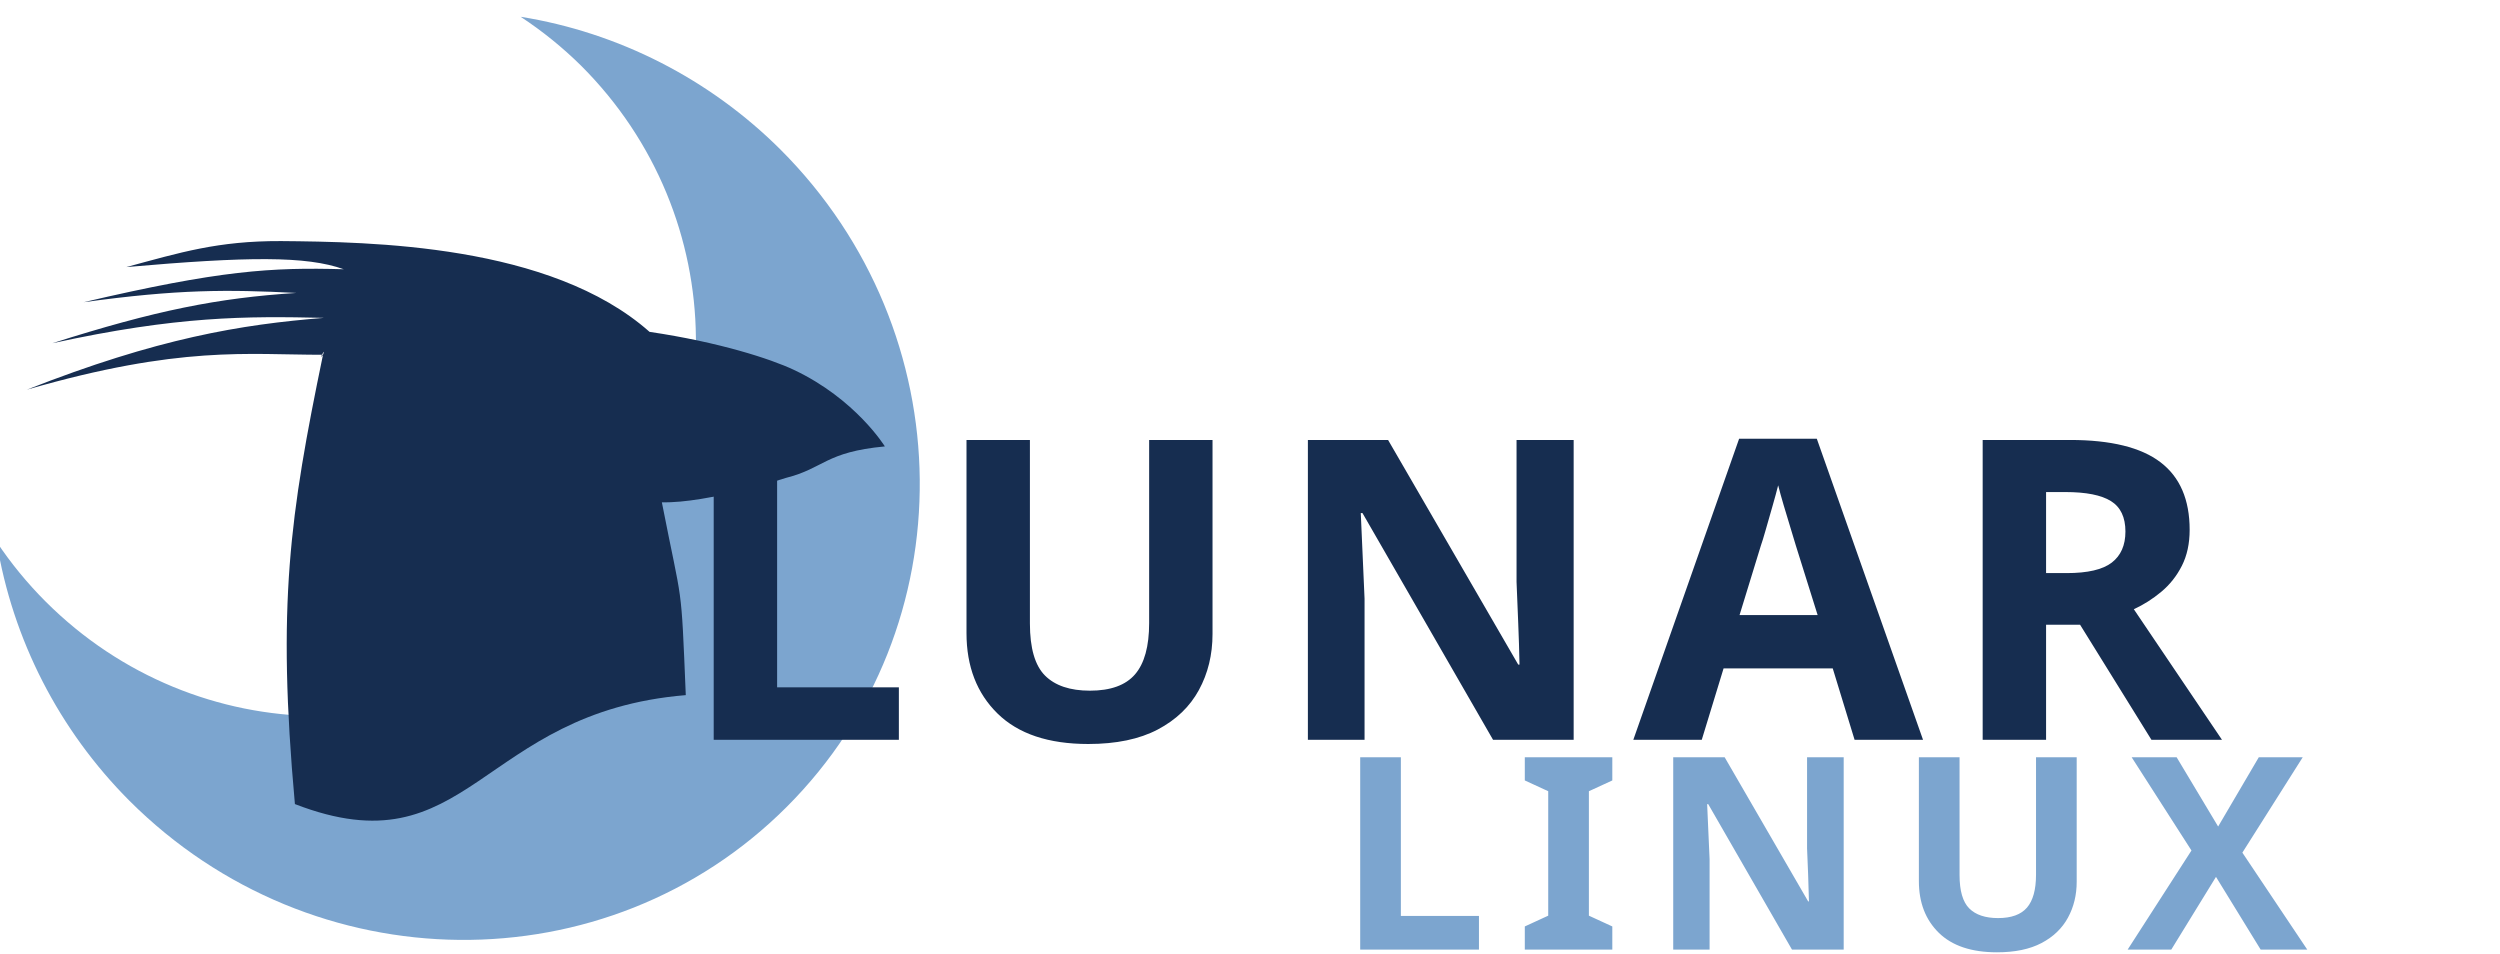
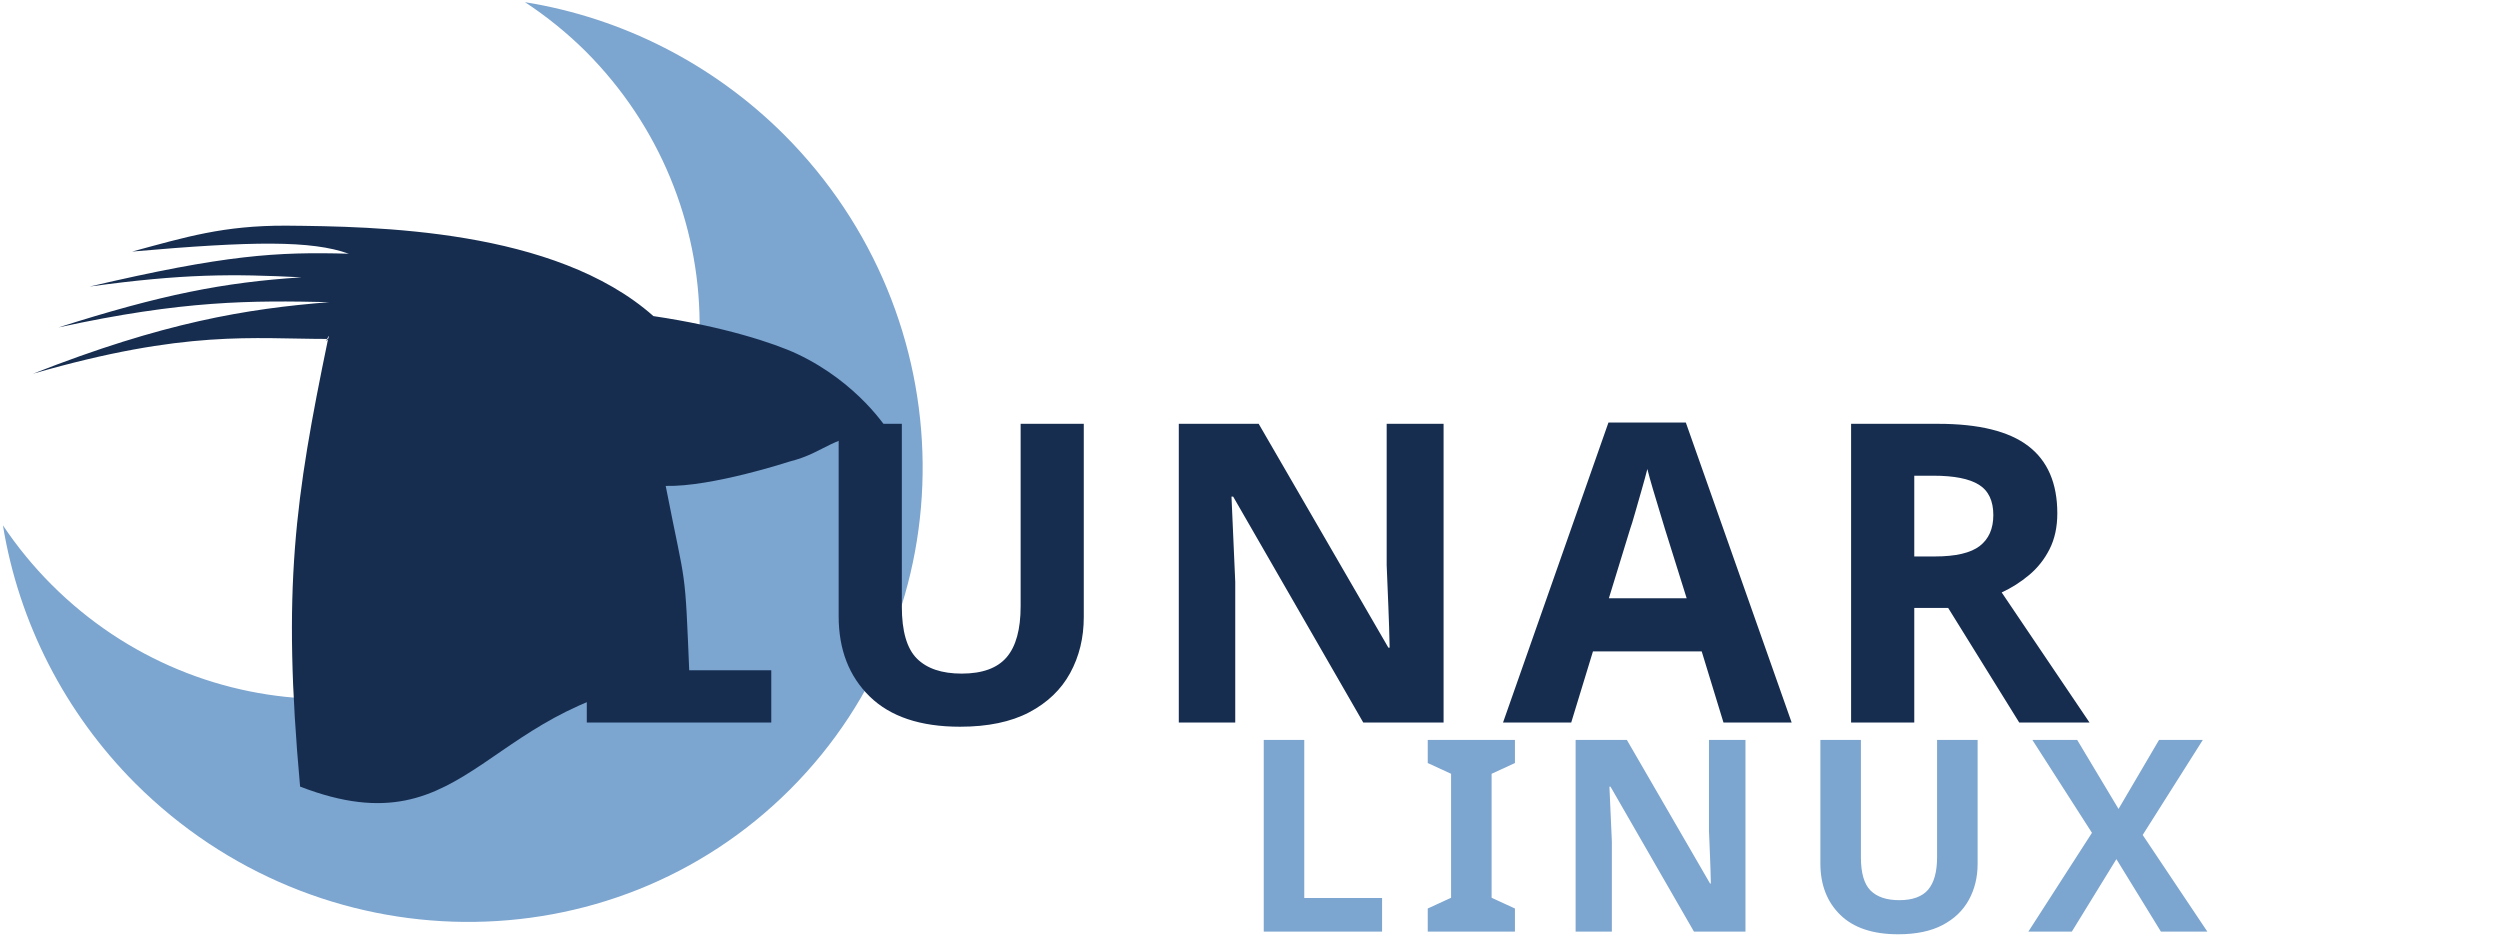
- <svg xmlns="http://www.w3.org/2000/svg" width="1489.501" height="567.88" viewBox="0 0 1489.501 567.88" version="1.1" id="svg8">
+ <svg xmlns="http://www.w3.org/2000/svg" width="1495" height="560" viewBox="0 0 1495 560" version="1.1" id="svg8">
  <defs id="defs2" />
-   <g transform="translate(902.1432,646.7973)" id="layer1">
-     <path style="fill:#7ca5cf;fill-opacity:1;stroke:none;stroke-width:4.18;stroke-linecap:butt;stroke-linejoin:bevel;stroke-miterlimit:4;stroke-dasharray:none;stroke-opacity:1;paint-order:markers fill stroke" d="m -591.94,-636.797 a 230.031,225.677 44.793 0 1 36.112,29.236 230.031,225.677 44.793 0 1 3.132,322.212 230.031,225.677 44.793 0 1 -322.257,-3.028 230.031,225.677 44.793 0 1 -29.19,-35.577 279.611,274.318 44.793 0 0 79.053,154.191 279.611,274.318 44.793 0 0 391.712,3.677 279.611,274.318 44.793 0 0 -3.805,-391.656 279.611,274.318 44.793 0 0 -154.757,-79.056 z" id="path1924" />
-     <text xml:space="preserve" style="font-style:normal;font-variant:normal;font-weight:900;font-stretch:normal;font-size:160.468px;line-height:1.25;font-family:kanit;-inkscape-font-specification:'kanit Heavy';text-align:center;letter-spacing:16.715px;word-spacing:0px;text-anchor:middle;fill:#7ca5cf;fill-opacity:1;stroke:none;stroke-width:1;stroke-miterlimit:4;stroke-dasharray:none;paint-order:markers fill stroke" x="312.567" y="-81.015" id="text1928" transform="scale(0.9999179,1.000082)">
-       <tspan id="tspan1926" x="320.924" y="-81.015" style="fill:#7ca5cf;fill-opacity:1;stroke:none;stroke-width:1;stroke-miterlimit:4;stroke-dasharray:none;paint-order:markers fill stroke">LINUX</tspan>
-     </text>
-     <text xml:space="preserve" style="font-style:normal;font-variant:normal;font-weight:900;font-stretch:normal;font-size:250.176px;line-height:1.25;font-family:kanit;-inkscape-font-specification:'kanit Heavy';text-align:center;letter-spacing:13.03px;word-spacing:0px;text-anchor:middle;fill:#162d50;fill-opacity:1;stroke:none;stroke-width:1;stroke-miterlimit:4;stroke-dasharray:none;stroke-opacity:1;paint-order:markers fill stroke" x="143.302" y="-206.006" id="text1932" transform="scale(0.9999179,1.000082)">
-       <tspan style="fill:#162d50;fill-opacity:1;stroke:none;stroke-width:1" id="tspan1930" x="149.817" y="-206.006">LUNAR</tspan>
-     </text>
-     <path d="m -734.873,-503.161 c -37.523,-0.125 -59.837,6.792 -92.013,15.489 72.387,-6.339 107.3,-6.7 129.564,1.291 -43.057,-1.218 -73.655,0.601 -154.971,19.632 56.215,-7.713 85.232,-7.624 126.746,-5.518 -46.673,2.985 -83.887,10.37 -145.398,29.968 74.649,-16.295 115.383,-16.17 161.927,-15.118 -49.533,3.933 -99.127,12.097 -177.13,42.791 91.673,-26.496 131.513,-20.773 176.451,-20.796 -3.123,4.514 2.102,-5.622 0,0 -19.812,95.78 -27.504,148.81 -16.741,267.694 104.028,40.227 109.361,-54.652 232.884,-64.912 -2.893,-69.734 -1.794,-51.207 -14.252,-114.886 27.524,0.67 73.982,-14.556 73.982,-14.556 22.76,-5.755 23.383,-15.42 58.879,-18.736 0,0 -17.39,-28.276 -54.284,-45.653 -13.792,-6.495 -44.573,-16.509 -85.911,-22.603 -59.111,-52.369 -166.592,-53.593 -219.731,-54.089 z" style="fill:#162d50;fill-opacity:1;stroke:none;stroke-width:1;stroke-linecap:square;stroke-miterlimit:4;stroke-dasharray:none;paint-order:stroke fill markers" id="path1934" />
+   <g transform="translate(904.1432,636.7973)" id="layer1">
+     <g id="g919" transform="translate(1.749623,1.30986)">
+       <path style="fill:#7ca5cf;fill-opacity:1;stroke:none;stroke-width:4.18;stroke-linecap:butt;stroke-linejoin:bevel;stroke-miterlimit:4;stroke-dasharray:none;stroke-opacity:1;paint-order:markers fill stroke" d="m -591.94,-636.797 a 230.031,225.677 44.793 0 1 36.112,29.236 230.031,225.677 44.793 0 1 3.132,322.212 230.031,225.677 44.793 0 1 -322.257,-3.028 230.031,225.677 44.793 0 1 -29.19,-35.577 279.611,274.318 44.793 0 0 79.053,154.191 279.611,274.318 44.793 0 0 391.712,3.677 279.611,274.318 44.793 0 0 -3.805,-391.656 279.611,274.318 44.793 0 0 -154.757,-79.056 z" id="path1924" />
+       <text xml:space="preserve" style="font-style:normal;font-variant:normal;font-weight:900;font-stretch:normal;font-size:160.468px;line-height:1.25;font-family:kanit;-inkscape-font-specification:'kanit Heavy';text-align:center;letter-spacing:16.715px;word-spacing:0px;text-anchor:middle;fill:#7ca5cf;fill-opacity:1;stroke:none;stroke-width:1;stroke-miterlimit:4;stroke-dasharray:none;paint-order:markers fill stroke" x="312.567" y="-81.015" id="text1928" transform="scale(0.9999179,1.000082)">
+         <tspan id="tspan1926" x="320.924" y="-81.015" style="fill:#7ca5cf;fill-opacity:1;stroke:none;stroke-width:1;stroke-miterlimit:4;stroke-dasharray:none;paint-order:markers fill stroke">LINUX</tspan>
+       </text>
+       <text xml:space="preserve" style="font-style:normal;font-variant:normal;font-weight:900;font-stretch:normal;font-size:250.176px;line-height:1.25;font-family:kanit;-inkscape-font-specification:'kanit Heavy';text-align:center;letter-spacing:13.03px;word-spacing:0px;text-anchor:middle;fill:#162d50;fill-opacity:1;stroke:none;stroke-width:1;stroke-miterlimit:4;stroke-dasharray:none;stroke-opacity:1;paint-order:markers fill stroke" x="143.302" y="-206.006" id="text1932" transform="scale(0.9999179,1.000082)">
+         <tspan style="fill:#162d50;fill-opacity:1;stroke:none;stroke-width:1" id="tspan1930" x="149.817" y="-206.006">LUNAR</tspan>
+       </text>
+       <path d="m -734.873,-503.161 c -37.523,-0.125 -59.837,6.792 -92.013,15.489 72.387,-6.339 107.3,-6.7 129.564,1.291 -43.057,-1.218 -73.655,0.601 -154.971,19.632 56.215,-7.713 85.232,-7.624 126.746,-5.518 -46.673,2.985 -83.887,10.37 -145.398,29.968 74.649,-16.295 115.383,-16.17 161.927,-15.118 -49.533,3.933 -99.127,12.097 -177.13,42.791 91.673,-26.496 131.513,-20.773 176.451,-20.796 -3.123,4.514 2.102,-5.622 0,0 -19.812,95.78 -27.504,148.81 -16.741,267.694 104.028,40.227 109.361,-54.652 232.884,-64.912 -2.893,-69.734 -1.794,-51.207 -14.252,-114.886 27.524,0.67 73.982,-14.556 73.982,-14.556 22.76,-5.755 23.383,-15.42 58.879,-18.736 0,0 -17.39,-28.276 -54.284,-45.653 -13.792,-6.495 -44.573,-16.509 -85.911,-22.603 -59.111,-52.369 -166.592,-53.593 -219.731,-54.089 z" style="fill:#162d50;fill-opacity:1;stroke:none;stroke-width:1;stroke-linecap:square;stroke-miterlimit:4;stroke-dasharray:none;paint-order:stroke fill markers" id="path1934" />
+     </g>
  </g>
</svg>
